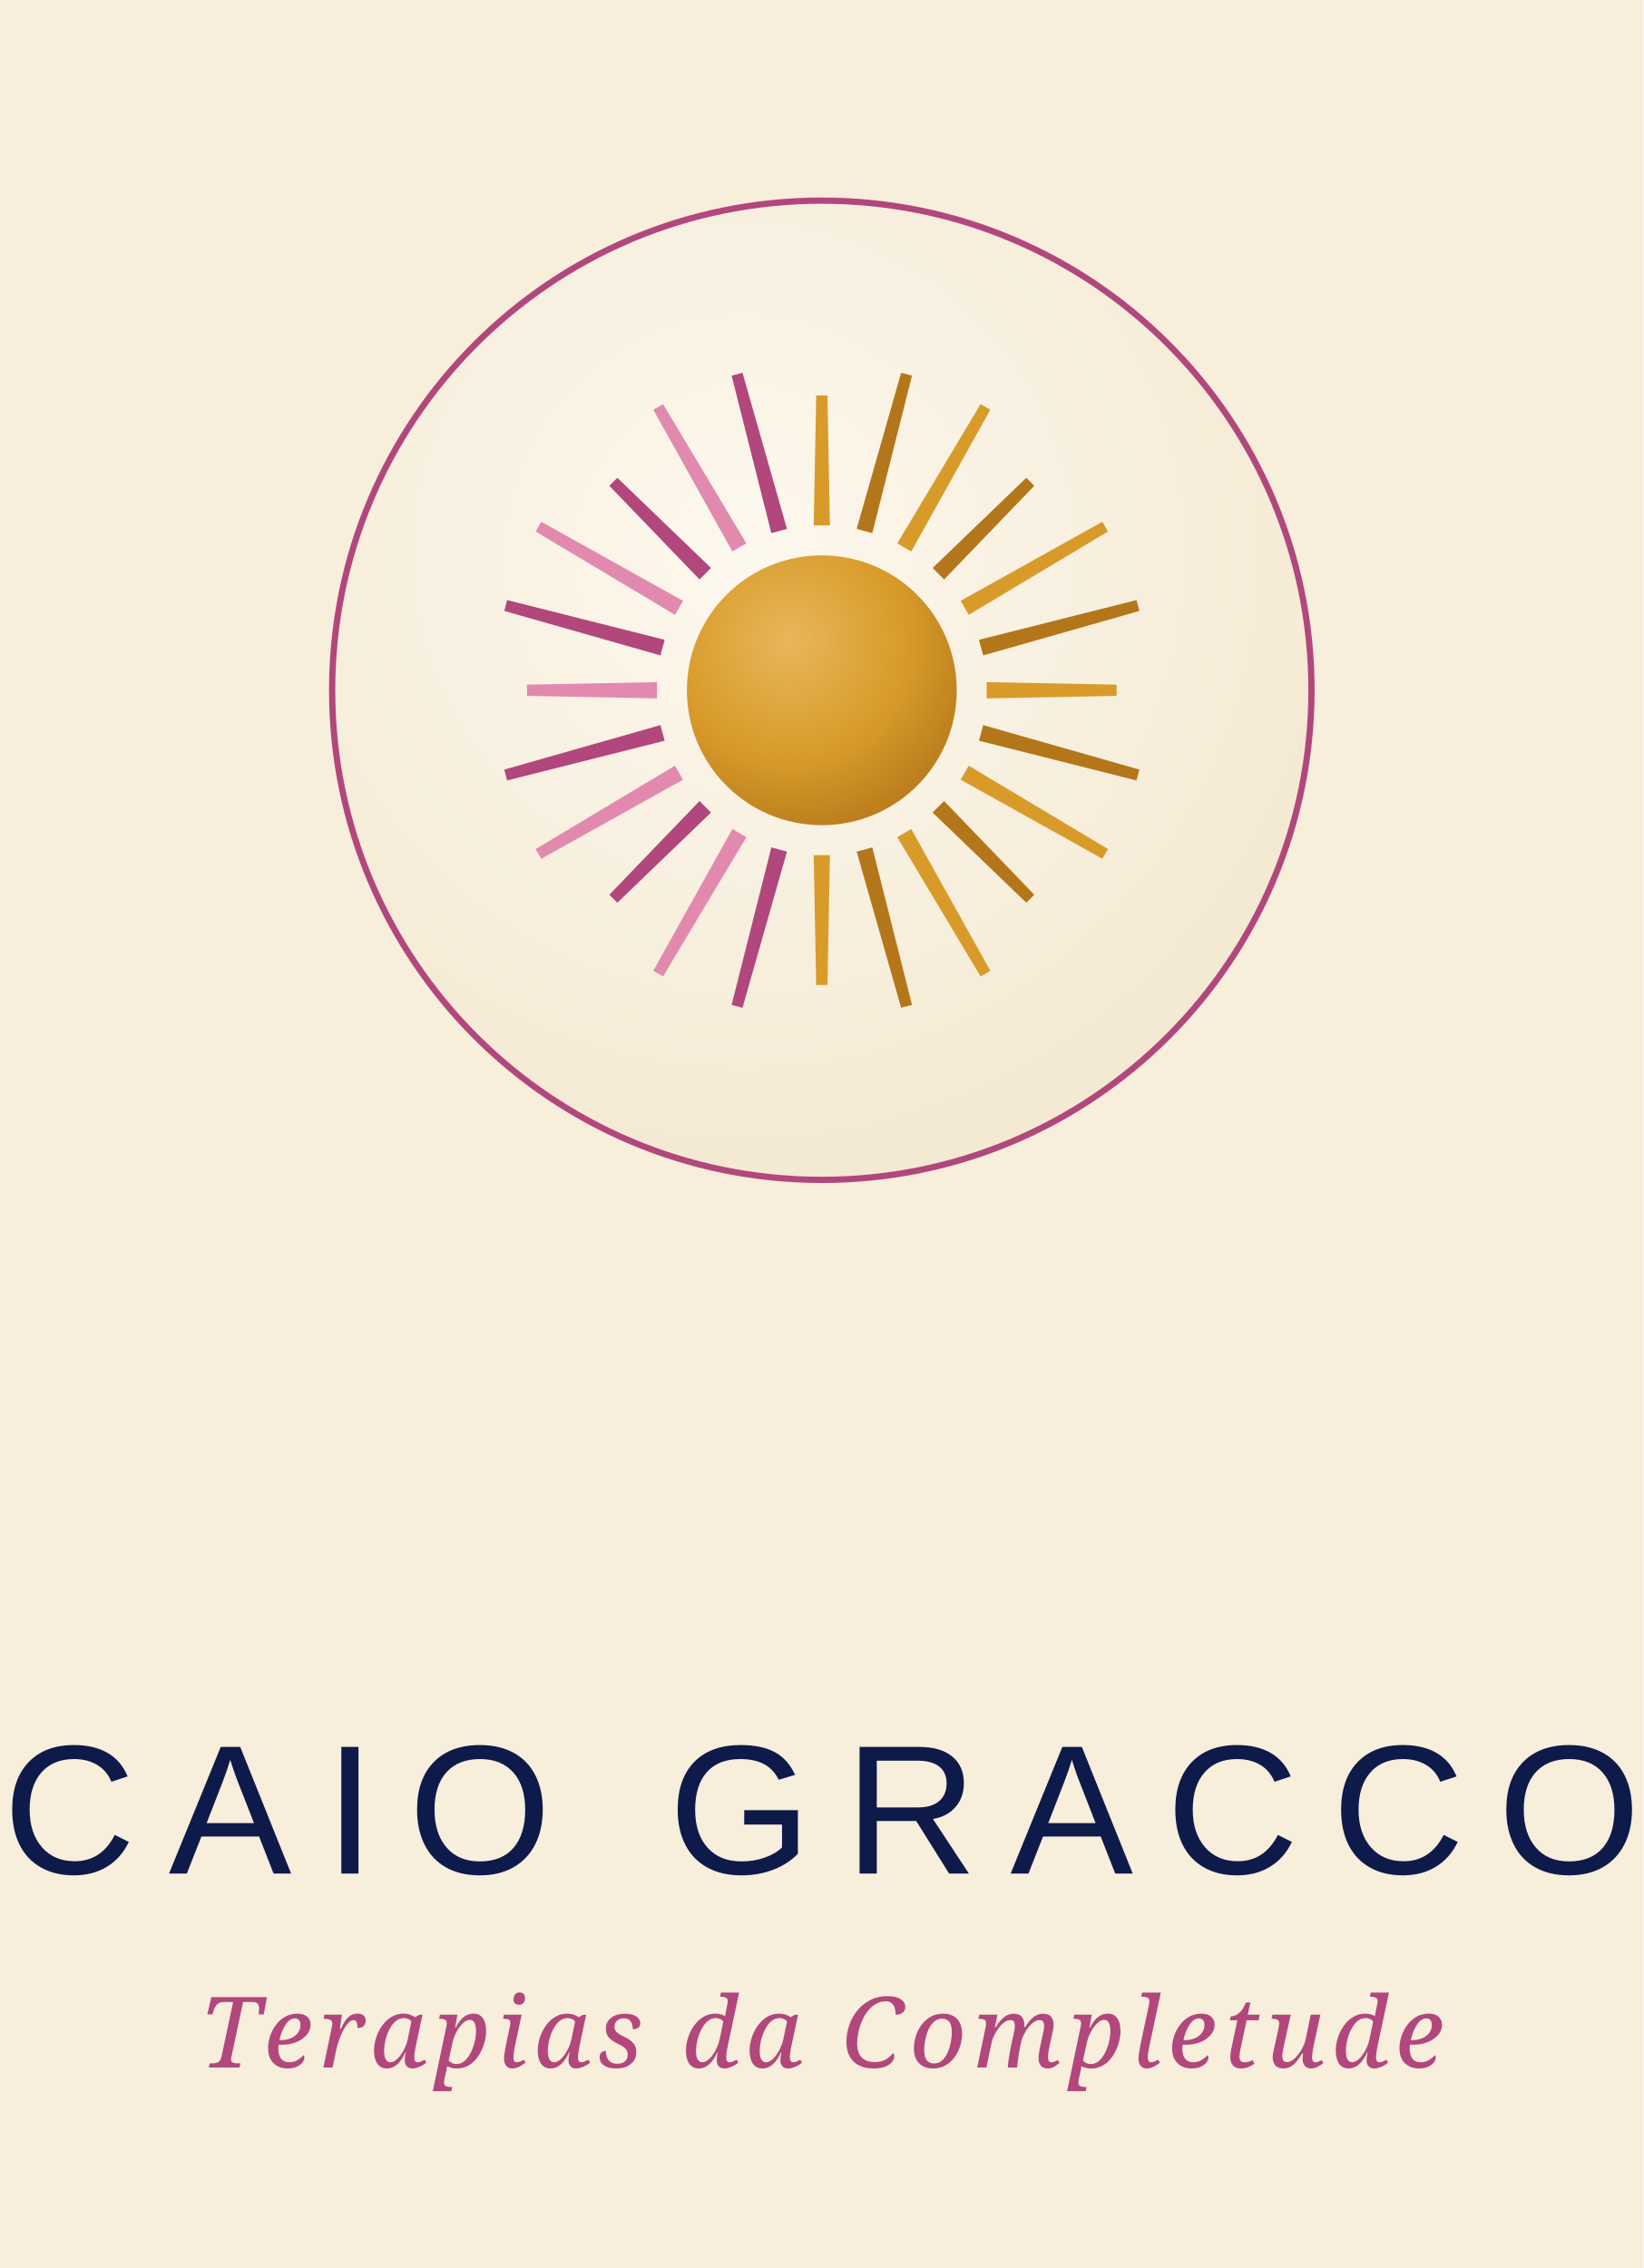
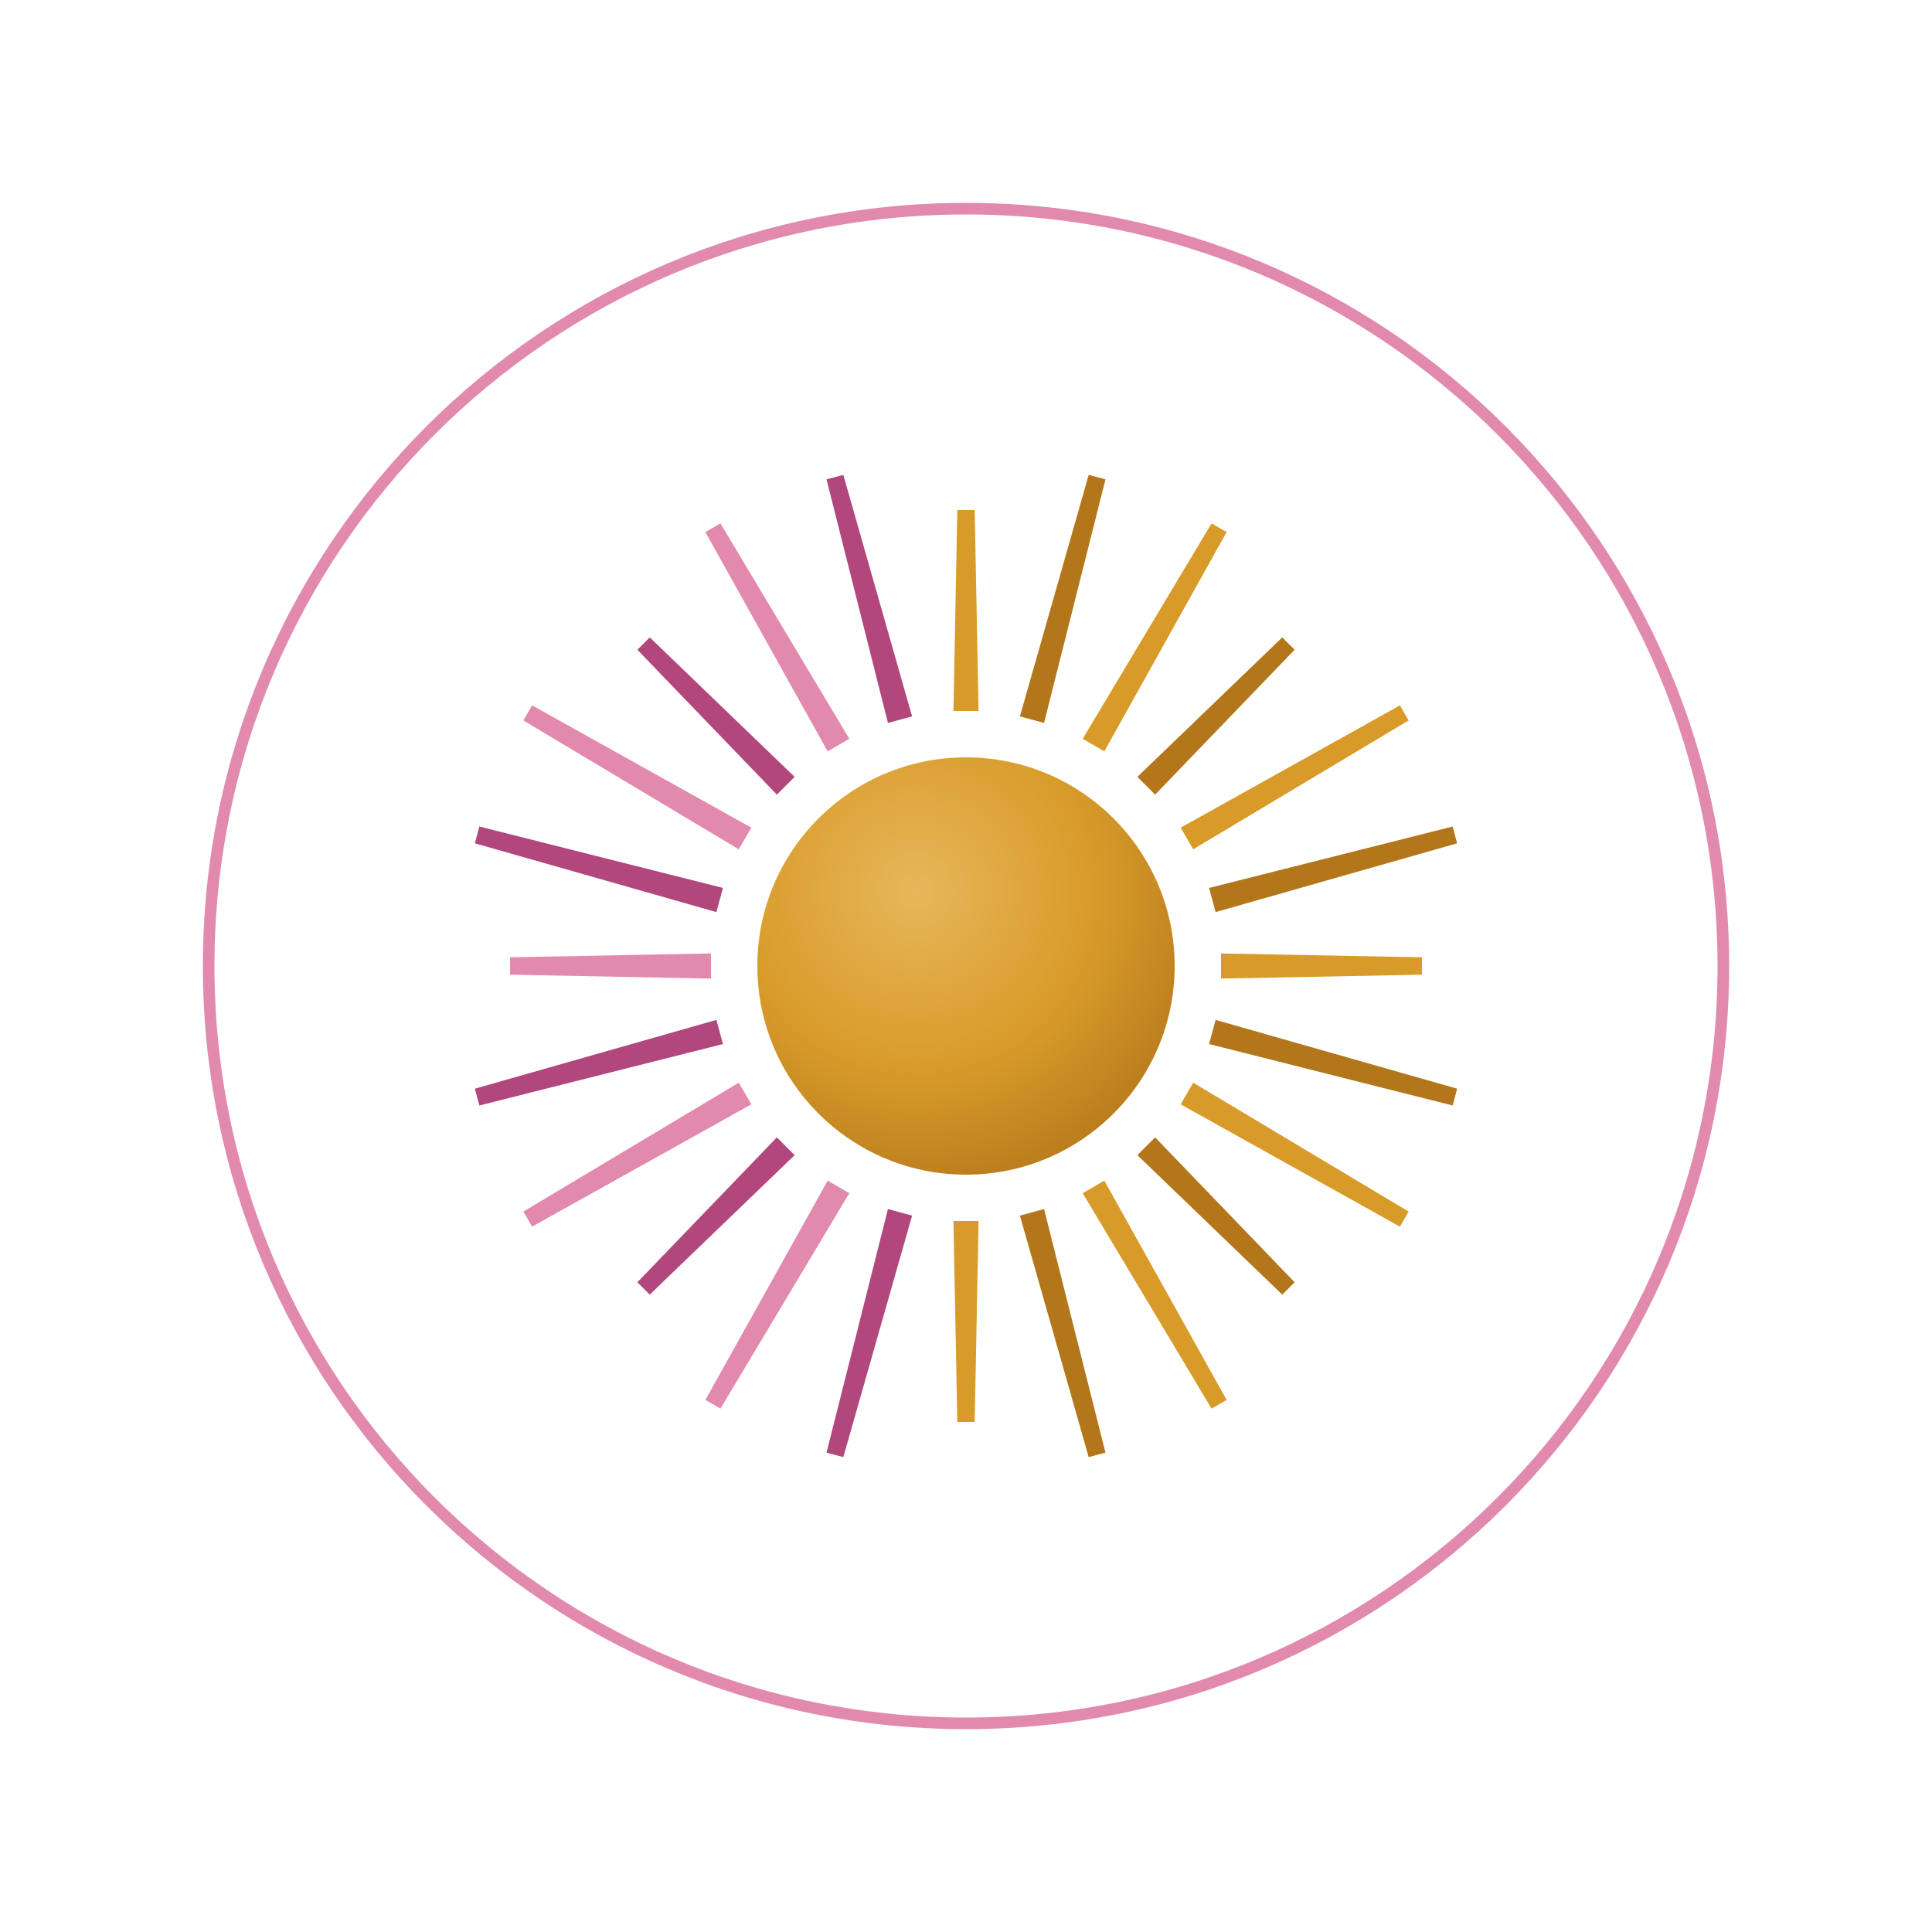
- <svg xmlns="http://www.w3.org/2000/svg" viewBox="0 0 1000 1380" width="1000" height="1380" role="img" aria-label="Caio Gracco — Terapias da Completude">
-   <rect width="1000" height="1380" fill="#F7EEDB" />
-   <g transform="translate(120 40) scale(0.76)">
-     <defs>
-       <radialGradient id="cg-nucleo" cx="0.38" cy="0.32" r="0.78">
-         <stop offset="0" stop-color="#E8B65A" />
-         <stop offset="0.55" stop-color="#D89B2A" />
-         <stop offset="1" stop-color="#B4761A" />
-       </radialGradient>
-       <radialGradient id="cg-fundo" cx="0.42" cy="0.36" r="0.78">
-         <stop offset="0" stop-color="#FDF8EE" />
-         <stop offset="1" stop-color="#F2E6CD" />
-       </radialGradient>
-     </defs>
-     <circle cx="500" cy="500" r="392" fill="url(#cg-fundo)" stroke="#B1477C" stroke-width="5" />
-     <g>
-       <path d="M506.5 368.0L504.5 264.0L495.5 264.0L493.5 368.0Z" fill="#D89B2A" />
-       <path d="M540.4 374.2L572.2 248.1L563.5 245.8L527.9 370.8Z" fill="#B4761A" />
-       <path d="M571.6 388.9L634.9 275.4L627.1 270.9L560.4 382.4Z" fill="#D89B2A" />
-       <path d="M597.9 411.3L670.1 336.3L663.7 329.9L588.7 402.1Z" fill="#B4761A" />
-       <path d="M617.6 439.6L729.1 372.9L724.6 365.1L611.1 428.4Z" fill="#D89B2A" />
-       <path d="M629.2 472.1L754.2 436.5L751.9 427.8L625.8 459.6Z" fill="#B4761A" />
-       <path d="M632.0 506.5L736.0 504.5L736.0 495.5L632.0 493.5Z" fill="#D89B2A" />
-       <path d="M625.8 540.4L751.9 572.2L754.2 563.5L629.2 527.9Z" fill="#B4761A" />
-       <path d="M611.1 571.6L724.6 634.9L729.1 627.1L617.6 560.4Z" fill="#D89B2A" />
-       <path d="M588.7 597.9L663.7 670.1L670.1 663.7L597.9 588.7Z" fill="#B4761A" />
-       <path d="M560.4 617.6L627.1 729.1L634.9 724.6L571.6 611.1Z" fill="#D89B2A" />
-       <path d="M527.9 629.2L563.5 754.2L572.2 751.9L540.4 625.8Z" fill="#B4761A" />
-       <path d="M493.5 632.0L495.5 736.0L504.5 736.0L506.5 632.0Z" fill="#D89B2A" />
-       <path d="M459.6 625.8L427.8 751.9L436.5 754.2L472.1 629.2Z" fill="#B1477C" />
-       <path d="M428.4 611.1L365.1 724.6L372.9 729.1L439.6 617.6Z" fill="#E289AE" />
-       <path d="M402.1 588.7L329.9 663.7L336.3 670.1L411.3 597.9Z" fill="#B1477C" />
-       <path d="M382.4 560.4L270.9 627.1L275.4 634.9L388.9 571.6Z" fill="#E289AE" />
-       <path d="M370.8 527.9L245.8 563.5L248.1 572.2L374.2 540.4Z" fill="#B1477C" />
-       <path d="M368.0 493.5L264.0 495.5L264.0 504.5L368.0 506.5Z" fill="#E289AE" />
-       <path d="M374.2 459.6L248.1 427.8L245.8 436.5L370.8 472.1Z" fill="#B1477C" />
-       <path d="M388.9 428.4L275.4 365.1L270.9 372.9L382.4 439.6Z" fill="#E289AE" />
-       <path d="M411.3 402.1L336.3 329.9L329.9 336.3L402.1 411.3Z" fill="#B1477C" />
-       <path d="M439.6 382.4L372.9 270.9L365.1 275.4L428.4 388.9Z" fill="#E289AE" />
-       <path d="M472.1 370.8L436.5 245.8L427.8 248.1L459.6 374.2Z" fill="#B1477C" />
-     </g>
-     <circle cx="500" cy="500" r="108" fill="url(#cg-nucleo)" />
+ <svg xmlns="http://www.w3.org/2000/svg" viewBox="0 0 1000 1000" width="1000" height="1000" role="img" aria-labelledby="cgT cgD">
+   <defs>
+     <radialGradient id="cg-nucleo" cx="0.38" cy="0.32" r="0.78">
+       <stop offset="0" stop-color="#E8B65A" />
+       <stop offset="0.55" stop-color="#D89B2A" />
+       <stop offset="1" stop-color="#B4761A" />
+     </radialGradient>
+     <radialGradient id="cg-fundo" cx="0.42" cy="0.36" r="0.78">
+       <stop offset="0" stop-color="#FDF8EE" />
+       <stop offset="1" stop-color="#F2E6CD" />
+     </radialGradient>
+   </defs>
+   <circle cx="500" cy="500" r="392" fill="none" stroke="#E289AE" stroke-width="6" />
+   <g>
+     <path d="M506.5 368.0L504.5 264.0L495.5 264.0L493.5 368.0Z" fill="#D89B2A" />
+     <path d="M540.4 374.2L572.2 248.1L563.5 245.8L527.9 370.8Z" fill="#B4761A" />
+     <path d="M571.6 388.9L634.9 275.4L627.1 270.9L560.4 382.4Z" fill="#D89B2A" />
+     <path d="M597.9 411.3L670.1 336.3L663.7 329.9L588.7 402.1Z" fill="#B4761A" />
+     <path d="M617.6 439.6L729.1 372.9L724.6 365.1L611.1 428.4Z" fill="#D89B2A" />
+     <path d="M629.2 472.1L754.2 436.5L751.9 427.8L625.8 459.6Z" fill="#B4761A" />
+     <path d="M632.0 506.5L736.0 504.5L736.0 495.5L632.0 493.5Z" fill="#D89B2A" />
+     <path d="M625.8 540.4L751.9 572.2L754.2 563.5L629.2 527.9Z" fill="#B4761A" />
+     <path d="M611.1 571.6L724.6 634.9L729.1 627.1L617.6 560.4Z" fill="#D89B2A" />
+     <path d="M588.7 597.9L663.7 670.1L670.1 663.7L597.9 588.7Z" fill="#B4761A" />
+     <path d="M560.4 617.6L627.1 729.1L634.9 724.6L571.6 611.1Z" fill="#D89B2A" />
+     <path d="M527.9 629.2L563.5 754.2L572.2 751.9L540.4 625.8Z" fill="#B4761A" />
+     <path d="M493.5 632.0L495.5 736.0L504.5 736.0L506.5 632.0Z" fill="#D89B2A" />
+     <path d="M459.6 625.8L427.8 751.9L436.5 754.2L472.1 629.2Z" fill="#B1477C" />
+     <path d="M428.4 611.1L365.1 724.6L372.9 729.1L439.6 617.6Z" fill="#E289AE" />
+     <path d="M402.1 588.7L329.9 663.7L336.3 670.1L411.3 597.9Z" fill="#B1477C" />
+     <path d="M382.4 560.4L270.9 627.1L275.4 634.9L388.9 571.6Z" fill="#E289AE" />
+     <path d="M370.8 527.9L245.8 563.5L248.1 572.2L374.2 540.4Z" fill="#B1477C" />
+     <path d="M368.0 493.5L264.0 495.5L264.0 504.5L368.0 506.5Z" fill="#E289AE" />
+     <path d="M374.2 459.6L248.1 427.8L245.8 436.5L370.8 472.1Z" fill="#B1477C" />
+     <path d="M388.9 428.4L275.4 365.1L270.9 372.9L382.4 439.6Z" fill="#E289AE" />
+     <path d="M411.3 402.1L336.3 329.9L329.9 336.3L402.1 411.3Z" fill="#B1477C" />
+     <path d="M439.6 382.4L372.9 270.9L365.1 275.4L428.4 388.9Z" fill="#E289AE" />
+     <path d="M472.1 370.8L436.5 245.8L427.8 248.1L459.6 374.2Z" fill="#B1477C" />
  </g>
-   <text x="500" y="1140" text-anchor="middle" font-family="Jost, 'Trebuchet MS', 'Helvetica Neue', Arial, sans-serif" font-size="112" font-weight="300" letter-spacing="20" fill="#0D1A4A">CAIO GRACCO</text>
-   <text x="500" y="1258" text-anchor="middle" font-family="'Cormorant Garamond', Georgia, serif" font-style="italic" font-size="60" letter-spacing="4" fill="#B1477C">Terapias da Completude</text>
+   <circle cx="500" cy="500" r="108" fill="url(#cg-nucleo)" />
</svg>
